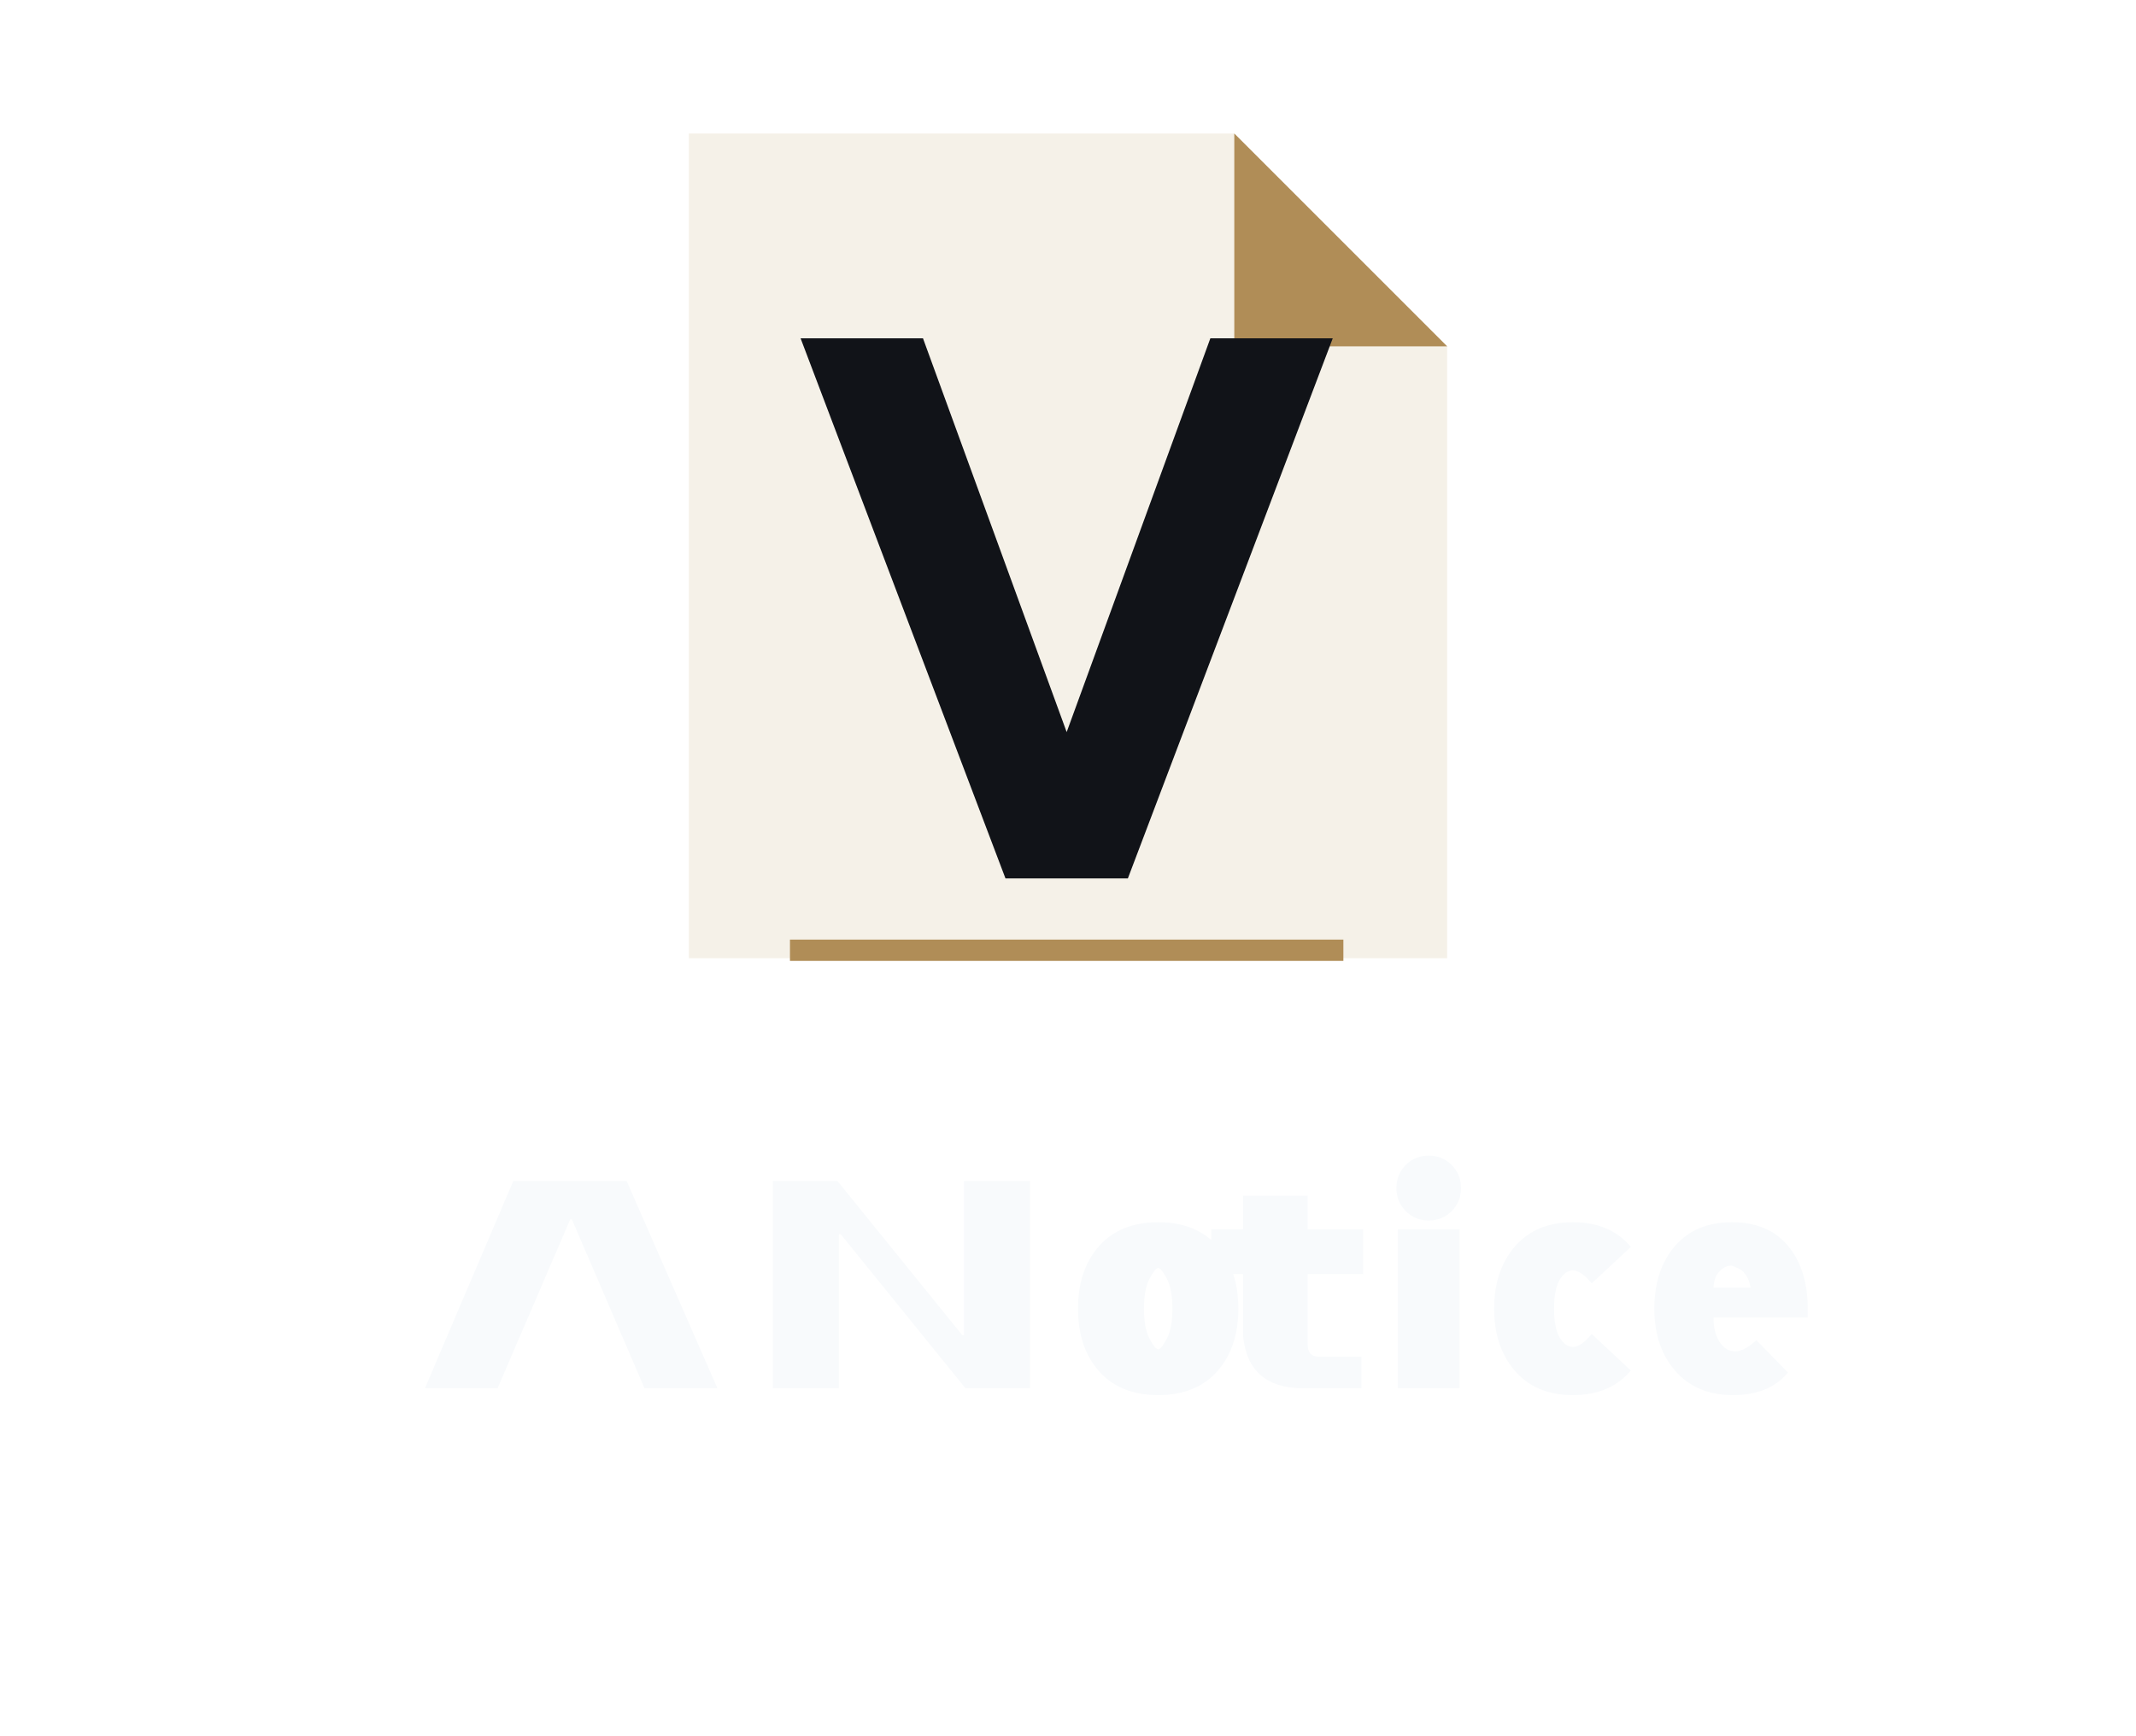
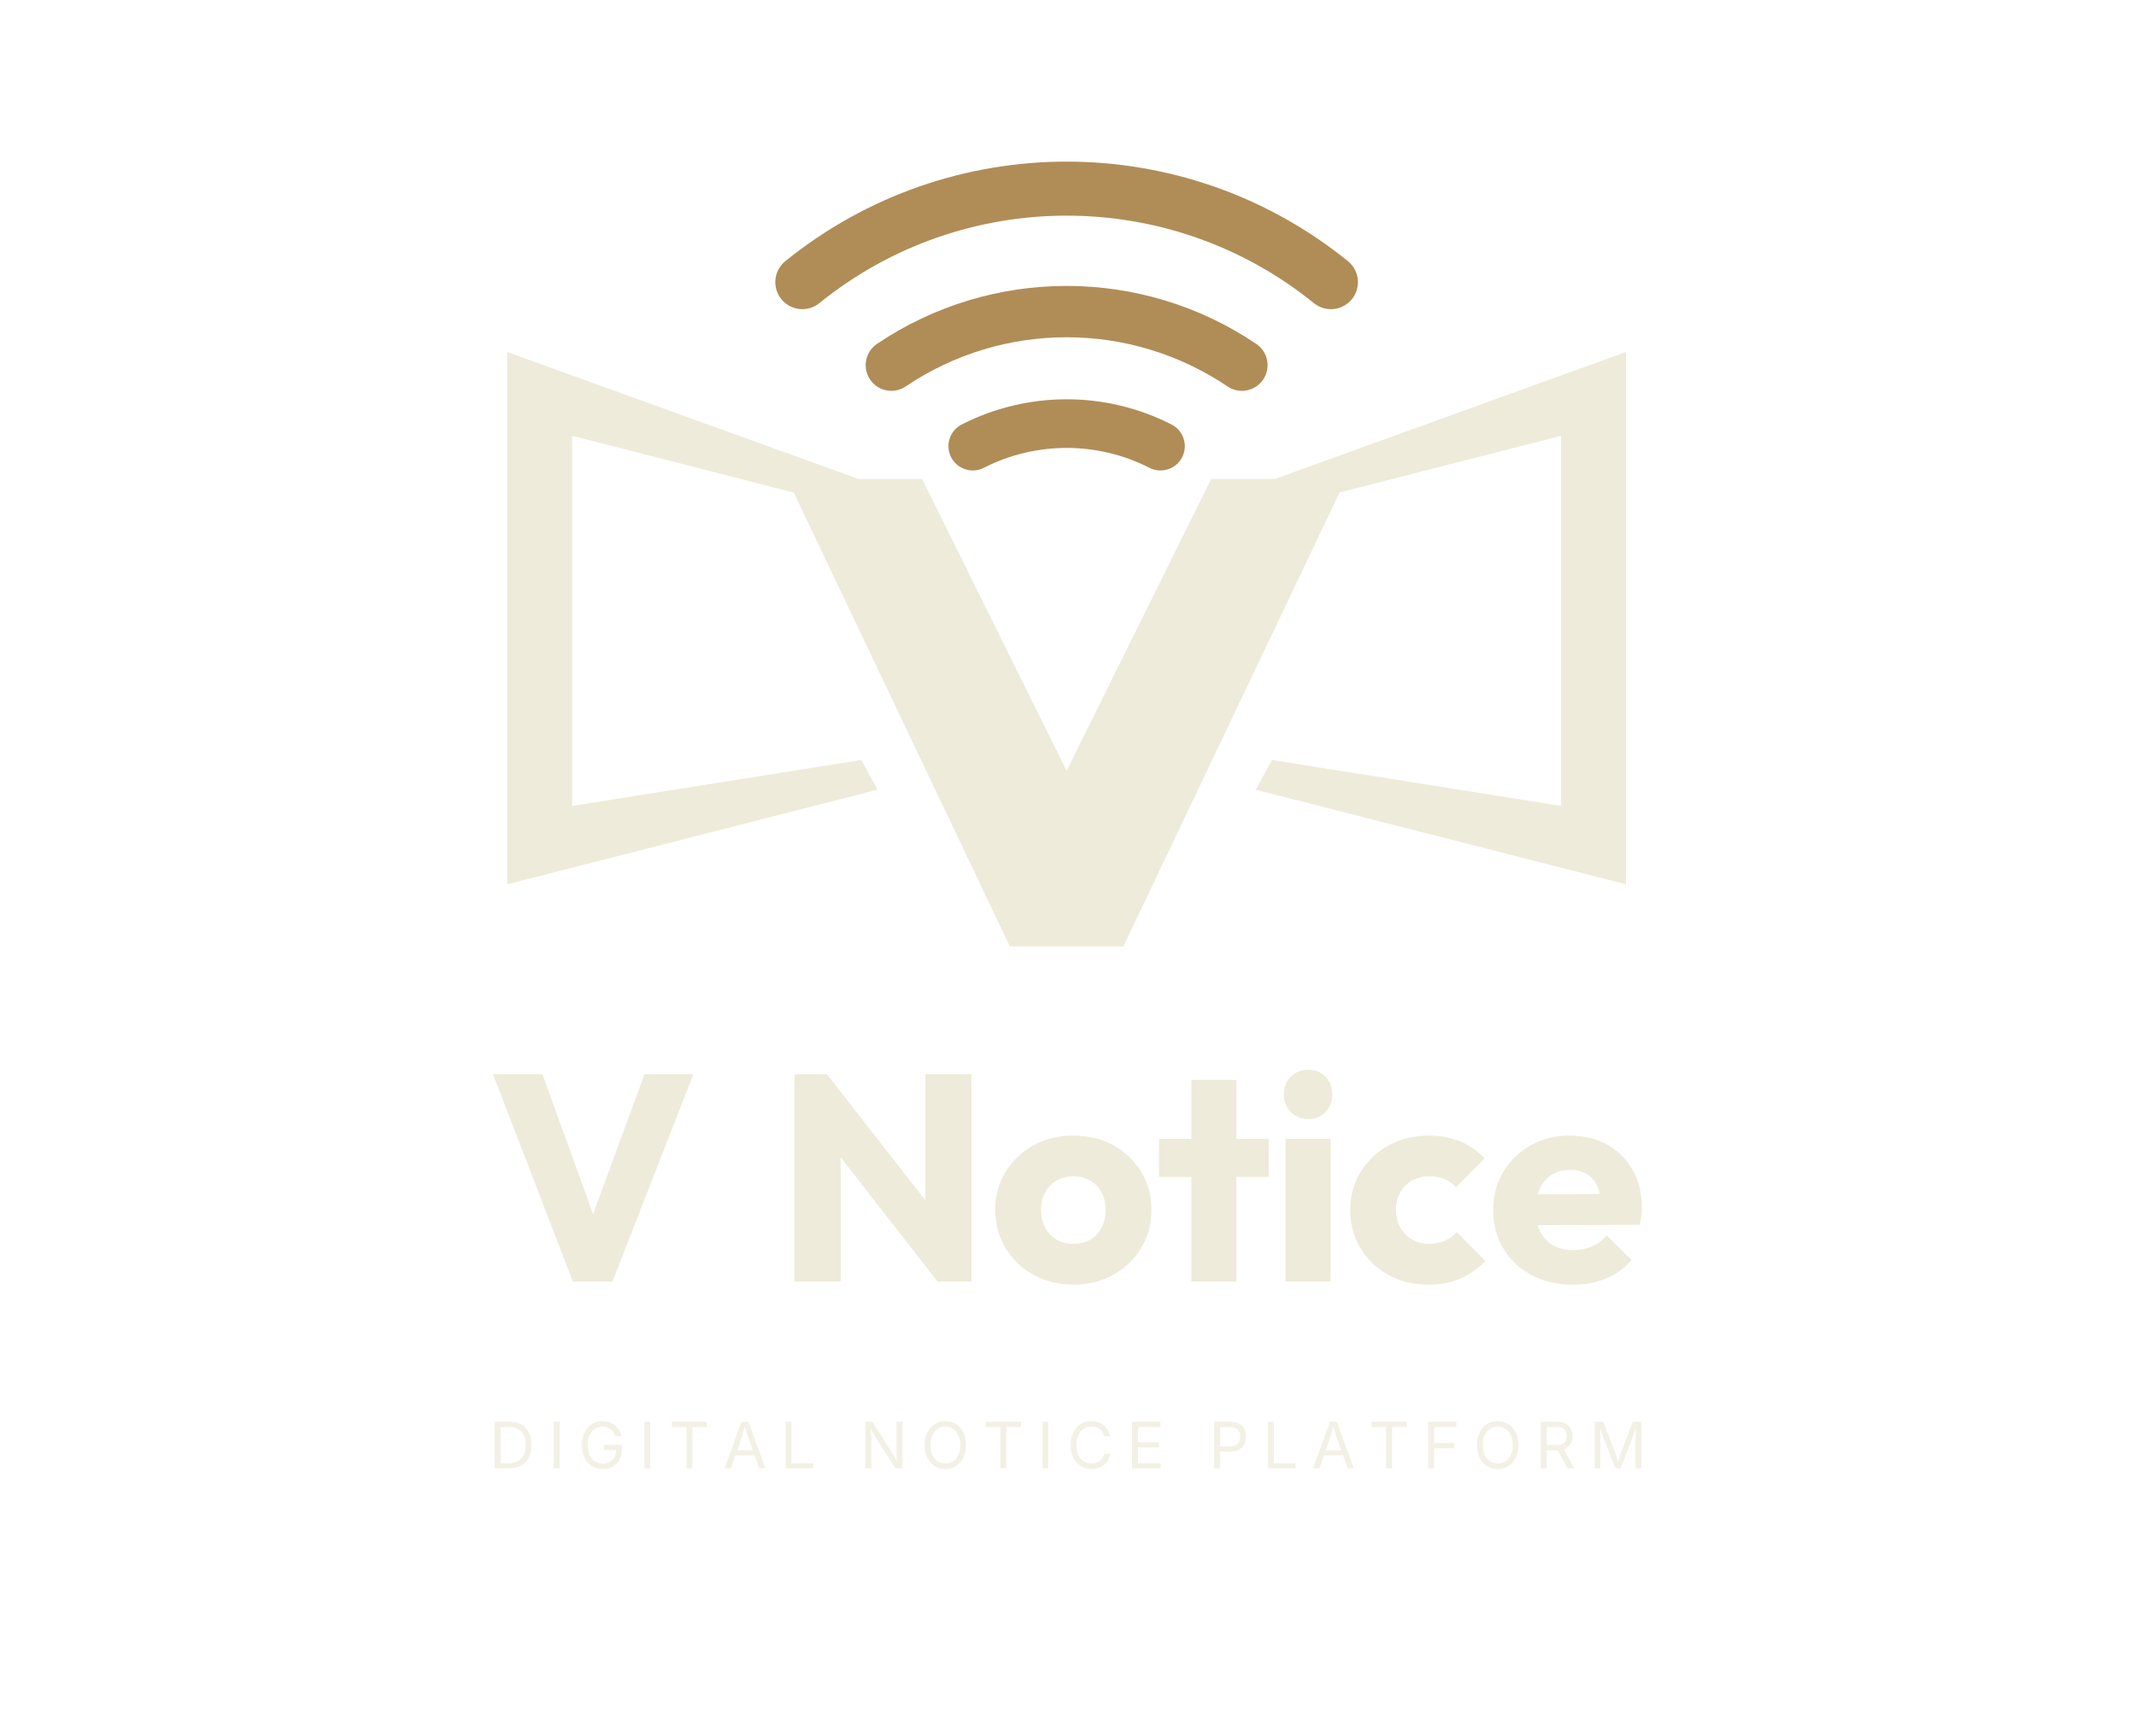
<svg xmlns="http://www.w3.org/2000/svg" viewBox="0 0 160 130" width="160" height="130">
-   <g transform="translate(51.6, 10) scale(0.1993) translate(-40, -35)">
-     <path d="M40 35 H245 L325 115 V345 H40 Z" fill="#F5F1E8" />
-     <path d="M245 35 V115 H325 Z" fill="#B08D57" />
-     <path d="M82 112 H128 L182 260 L236 112 H282 L205 315 H159 Z" fill="#111318" />
-     <path d="M82 342 H282" stroke="#B08D57" stroke-width="8" stroke-linecap="square" />
+   <g transform="translate(38, 12) scale(0.2024)">
+     <path d="M 0 71 L 130 118 L 153.5 118 L 207 226 L 260.5 118 L 284 118 L 414 71 L 414 268 L 277 233 L 283 222 L 390 239 L 390 102 L 308 123 L 228 291 L 186 291 L 106 123 L 24 102 L 24 239 L 131 222 L 137 233 L 0 268 Z" fill="#EEEBDA" />
+     <g fill="none" stroke="#B08D57" stroke-linecap="round">
+       <path d="M 109.19 45.14 A 155.50 155.50 0 0 1 304.81 45.14" stroke-width="20" />
+       <path d="M 142.13 75.87 A 116.00 116.00 0 0 1 271.87 75.87" stroke-width="19" />
+       <path d="M 172.26 105.84 A 76.50 76.50 0 0 1 241.74 105.84" stroke-width="18" />
+     </g>
  </g>
-   <path d="M38.45 88.47 L46.94 88.47 L53.74 104 L48.28 104 L42.84 91.35 L42.71 91.35 L37.27 104 L31.83 104 Z M57.89 88.47 L62.73 88.47 L72.08 100.02 L72.21 100.02 L72.21 88.47 L77.16 88.47 L77.16 104 L72.32 104 L62.97 92.45 L62.84 92.45 L62.84 104 L57.89 104 Z M80.75 98.04 Q80.75 95.13 82.33 93.34 Q83.92 91.56 86.76 91.56 Q89.59 91.56 91.18 93.34 Q92.76 95.13 92.76 98.04 Q92.76 100.94 91.18 102.73 Q89.59 104.51 86.76 104.51 Q83.92 104.51 82.33 102.73 Q80.75 100.94 80.75 98.04 Z M85.69 98.04 Q85.69 99.49 86.11 100.29 Q86.53 101.08 86.76 101.08 Q86.98 101.08 87.4 100.29 Q87.82 99.49 87.82 98.04 Q87.82 96.58 87.4 95.78 Q86.98 94.99 86.76 94.99 Q86.53 94.99 86.11 95.78 Q85.69 96.58 85.69 98.04 Z M97.95 89.57 L97.95 92.09 L102.11 92.09 L102.11 95.44 L97.95 95.44 L97.95 100.7 Q97.95 101.63 98.77 101.63 L101.98 101.63 L101.98 104 L97.64 104 Q93.46 104 93.11 100.02 L93.11 95.44 L90.73 95.44 L90.73 92.09 L93.11 92.09 L93.11 89.57 Z M104.6 89.01 Q104.6 87.98 105.3 87.27 Q106.01 86.57 107.02 86.57 Q108.03 86.57 108.74 87.27 Q109.44 87.98 109.44 89.01 Q109.44 90.02 108.74 90.73 Q108.03 91.43 107.02 91.43 Q106.01 91.43 105.3 90.73 Q104.6 90.02 104.6 89.01 Z M104.71 92.09 L109.33 92.09 L109.33 104 L104.71 104 Z M111.92 98.04 Q111.92 95.18 113.48 93.37 Q115.05 91.56 117.82 91.56 Q120.62 91.56 122.16 93.41 L119.23 96.14 Q118.44 95.17 117.82 95.17 Q117.25 95.17 116.83 95.87 Q116.41 96.58 116.41 98.04 Q116.41 99.5 116.83 100.2 Q117.25 100.9 117.82 100.9 Q118.44 100.9 119.23 99.93 L122.16 102.67 Q120.62 104.51 117.82 104.51 Q115.05 104.51 113.48 102.7 Q111.92 100.89 111.92 98.04 Z M123.92 98.04 Q123.92 95.15 125.46 93.35 Q127 91.56 129.73 91.56 Q132.46 91.56 133.93 93.33 Q135.41 95.09 135.41 98.04 L135.41 98.7 L128.35 98.7 Q128.35 99.82 128.81 100.53 Q129.27 101.23 129.97 101.23 Q130.68 101.23 131.56 100.39 L133.93 102.82 Q132.53 104.51 129.82 104.51 Q127.09 104.51 125.51 102.72 Q123.92 100.92 123.92 98.04 Z M131.01 95.97 Q130.72 95.25 130.24 95.03 Q129.75 94.81 129.69 94.81 Q129.22 94.81 128.81 95.23 Q128.39 95.65 128.35 96.46 L131.14 96.46 Z" fill="#F8FAFC" />
+   <path d="M42.91 96.00 L36.93 80.47 L40.63 80.47 L45.18 93.03 L43.66 93.03 L48.28 80.47 L51.94 80.47 L45.88 96.00 Z M59.52 96.00 L59.52 80.47 L61.94 80.47 L62.97 83.57 L62.97 96.00 Z M70.23 96.00 L61.08 84.27 L61.94 80.47 L71.09 92.19 Z M70.23 96.00 L69.31 92.90 L69.31 80.47 L72.77 80.47 L72.77 96.00 Z M80.40 96.24 Q78.75 96.24 77.42 95.50 Q76.09 94.77 75.32 93.49 Q74.55 92.22 74.55 90.63 Q74.55 89.05 75.32 87.79 Q76.09 86.54 77.41 85.80 Q78.73 85.07 80.40 85.07 Q82.07 85.07 83.39 85.79 Q84.71 86.52 85.48 87.78 Q86.25 89.05 86.25 90.63 Q86.25 92.22 85.48 93.49 Q84.71 94.77 83.39 95.50 Q82.07 96.24 80.40 96.24 Z M80.40 93.18 Q81.12 93.18 81.67 92.86 Q82.22 92.55 82.52 91.96 Q82.82 91.38 82.82 90.63 Q82.82 89.88 82.51 89.32 Q82.20 88.76 81.66 88.44 Q81.12 88.12 80.40 88.12 Q79.69 88.12 79.14 88.44 Q78.59 88.76 78.29 89.33 Q77.98 89.91 77.98 90.65 Q77.98 91.38 78.29 91.96 Q78.59 92.55 79.14 92.86 Q79.69 93.18 80.40 93.18 Z M89.24 96.00 L89.24 80.89 L92.61 80.89 L92.61 96.00 Z M86.82 88.17 L86.82 85.31 L95.03 85.31 L95.03 88.17 Z M96.30 96.00 L96.30 85.31 L99.67 85.31 L99.67 96.00 Z M97.99 83.83 Q97.20 83.83 96.68 83.30 Q96.17 82.76 96.17 81.99 Q96.17 81.19 96.68 80.67 Q97.20 80.14 97.99 80.14 Q98.79 80.14 99.29 80.67 Q99.80 81.19 99.80 81.99 Q99.80 82.76 99.29 83.30 Q98.79 83.83 97.99 83.83 Z M107.01 96.24 Q105.36 96.24 104.02 95.52 Q102.68 94.79 101.91 93.51 Q101.14 92.24 101.14 90.65 Q101.14 89.05 101.92 87.78 Q102.70 86.52 104.04 85.79 Q105.38 85.07 107.06 85.07 Q108.31 85.07 109.35 85.50 Q110.40 85.92 111.21 86.78 L109.06 88.94 Q108.68 88.52 108.19 88.32 Q107.69 88.12 107.06 88.12 Q106.33 88.12 105.77 88.44 Q105.21 88.76 104.89 89.32 Q104.57 89.88 104.57 90.63 Q104.57 91.38 104.89 91.95 Q105.21 92.52 105.78 92.85 Q106.35 93.18 107.06 93.18 Q107.72 93.18 108.23 92.95 Q108.75 92.72 109.12 92.30 L111.26 94.46 Q110.42 95.34 109.37 95.79 Q108.31 96.24 107.01 96.24 Z M117.83 96.24 Q116.10 96.24 114.74 95.53 Q113.39 94.81 112.62 93.54 Q111.85 92.26 111.85 90.65 Q111.85 89.05 112.61 87.78 Q113.37 86.52 114.67 85.79 Q115.96 85.07 117.59 85.07 Q119.18 85.07 120.39 85.75 Q121.60 86.43 122.29 87.64 Q122.98 88.85 122.98 90.41 Q122.98 90.70 122.95 91.02 Q122.92 91.34 122.83 91.75 L113.61 91.78 L113.61 89.47 L121.40 89.44 L119.95 90.41 Q119.92 89.49 119.66 88.88 Q119.40 88.28 118.88 87.96 Q118.36 87.64 117.61 87.64 Q116.82 87.64 116.24 88.00 Q115.66 88.37 115.34 89.03 Q115.02 89.69 115.02 90.63 Q115.02 91.58 115.36 92.25 Q115.70 92.92 116.33 93.28 Q116.95 93.65 117.81 93.65 Q118.60 93.65 119.24 93.37 Q119.88 93.10 120.36 92.55 L122.21 94.39 Q121.42 95.32 120.30 95.78 Q119.18 96.24 117.83 96.24 Z" fill="#EEEBDA" />
+   <path d="M38.14 110.00 L37.30 110.00 L37.30 109.61 L38.11 109.61 Q38.54 109.61 38.82 109.44 Q39.10 109.28 39.24 108.98 Q39.38 108.67 39.38 108.25 Q39.38 107.83 39.24 107.53 Q39.10 107.22 38.83 107.06 Q38.56 106.90 38.16 106.90 L37.28 106.90 L37.28 106.51 L38.19 106.51 Q38.70 106.51 39.06 106.72 Q39.42 106.92 39.61 107.32 Q39.81 107.71 39.81 108.25 Q39.81 108.79 39.61 109.19 Q39.42 109.58 39.05 109.79 Q38.67 110.00 38.14 110.00 Z M37.50 106.51 L37.50 110.00 L37.05 110.00 L37.05 106.51 Z M41.92 106.51 L41.92 110.00 L41.48 110.00 L41.48 106.51 Z M45.15 110.05 Q44.69 110.05 44.33 109.83 Q43.98 109.61 43.79 109.21 Q43.59 108.81 43.59 108.26 Q43.59 107.70 43.79 107.30 Q43.98 106.90 44.33 106.68 Q44.68 106.46 45.12 106.46 Q45.40 106.46 45.64 106.54 Q45.88 106.63 46.07 106.78 Q46.26 106.93 46.39 107.14 Q46.51 107.35 46.56 107.60 L46.10 107.60 Q46.05 107.43 45.96 107.30 Q45.87 107.17 45.74 107.07 Q45.62 106.97 45.47 106.92 Q45.31 106.87 45.13 106.87 Q44.82 106.87 44.57 107.03 Q44.32 107.19 44.17 107.50 Q44.02 107.81 44.02 108.26 Q44.02 108.70 44.17 109.01 Q44.32 109.32 44.58 109.47 Q44.83 109.63 45.15 109.63 Q45.45 109.63 45.67 109.51 Q45.90 109.38 46.02 109.15 Q46.15 108.92 46.15 108.61 L46.28 108.63 L45.24 108.63 L45.24 108.24 L46.58 108.24 L46.58 108.63 Q46.58 109.06 46.40 109.38 Q46.21 109.70 45.89 109.87 Q45.57 110.05 45.15 110.05 Z M48.71 106.51 L48.71 110.00 L48.27 110.00 L48.27 106.51 Z M50.32 106.90 L50.32 106.51 L52.96 106.51 L52.96 106.90 L51.87 106.90 L51.87 110.00 L51.42 110.00 L51.42 106.90 Z M54.27 110.00 L55.54 106.51 L56.06 106.51 L57.34 110.00 L56.87 110.00 L56.13 107.93 Q56.06 107.74 55.97 107.45 Q55.88 107.16 55.75 106.72 L55.84 106.72 Q55.71 107.17 55.62 107.46 Q55.53 107.75 55.47 107.93 L54.75 110.00 Z M54.91 109.03 L54.91 108.64 L56.70 108.64 L56.70 109.03 Z M58.85 110.00 L58.85 106.51 L59.29 106.51 L59.29 109.61 L60.91 109.61 L60.91 110.00 Z M64.82 110.00 L64.82 106.51 L65.35 106.51 L66.77 108.74 Q66.83 108.83 66.90 108.96 Q66.98 109.10 67.08 109.27 Q67.17 109.44 67.26 109.64 L67.20 109.64 Q67.17 109.44 67.16 109.25 Q67.16 109.07 67.15 108.91 Q67.15 108.76 67.15 108.65 L67.15 106.51 L67.60 106.51 L67.60 110.00 L67.07 110.00 L65.80 108.01 Q65.71 107.87 65.63 107.73 Q65.54 107.58 65.43 107.38 Q65.31 107.18 65.15 106.89 L65.23 106.89 Q65.24 107.15 65.25 107.37 Q65.26 107.59 65.27 107.75 Q65.27 107.91 65.27 108.01 L65.27 110.00 Z M70.82 110.05 Q70.37 110.05 70.02 109.83 Q69.67 109.61 69.47 109.21 Q69.26 108.81 69.26 108.26 Q69.26 107.70 69.47 107.30 Q69.67 106.90 70.02 106.68 Q70.37 106.46 70.82 106.46 Q71.26 106.46 71.61 106.68 Q71.96 106.90 72.16 107.30 Q72.36 107.70 72.36 108.26 Q72.36 108.81 72.16 109.21 Q71.96 109.61 71.61 109.83 Q71.26 110.05 70.82 110.05 Z M70.82 109.63 Q71.13 109.63 71.38 109.48 Q71.63 109.32 71.78 109.01 Q71.93 108.70 71.93 108.26 Q71.93 107.81 71.78 107.50 Q71.63 107.19 71.38 107.03 Q71.13 106.87 70.82 106.87 Q70.50 106.87 70.25 107.03 Q70.00 107.19 69.85 107.50 Q69.70 107.81 69.70 108.26 Q69.70 108.70 69.85 109.01 Q70.00 109.32 70.25 109.47 Q70.50 109.63 70.82 109.63 Z M73.84 106.90 L73.84 106.51 L76.48 106.51 L76.48 106.90 L75.38 106.90 L75.38 110.00 L74.94 110.00 L74.94 106.90 Z M78.53 106.51 L78.53 110.00 L78.09 110.00 L78.09 106.51 Z M81.75 110.05 Q81.30 110.05 80.95 109.83 Q80.60 109.61 80.40 109.21 Q80.20 108.81 80.20 108.26 Q80.20 107.70 80.40 107.30 Q80.60 106.90 80.95 106.68 Q81.30 106.46 81.75 106.46 Q82.02 106.46 82.25 106.54 Q82.49 106.62 82.67 106.76 Q82.86 106.91 82.99 107.13 Q83.11 107.34 83.16 107.61 L82.71 107.61 Q82.68 107.43 82.59 107.29 Q82.50 107.15 82.37 107.06 Q82.24 106.97 82.08 106.92 Q81.92 106.87 81.75 106.87 Q81.44 106.87 81.18 107.03 Q80.93 107.19 80.78 107.50 Q80.64 107.81 80.64 108.26 Q80.64 108.70 80.78 109.01 Q80.93 109.32 81.19 109.48 Q81.44 109.63 81.75 109.63 Q81.92 109.63 82.08 109.59 Q82.24 109.54 82.37 109.45 Q82.50 109.35 82.59 109.22 Q82.68 109.08 82.71 108.90 L83.16 108.90 Q83.12 109.17 82.99 109.38 Q82.86 109.59 82.68 109.74 Q82.49 109.89 82.25 109.97 Q82.02 110.05 81.75 110.05 Z M84.80 110.00 L84.80 106.51 L86.93 106.51 L86.93 106.90 L85.25 106.90 L85.25 108.04 L86.82 108.04 L86.82 108.43 L85.25 108.43 L85.25 109.61 L86.95 109.61 L86.95 110.00 Z M90.95 110.00 L90.95 106.51 L92.15 106.51 Q92.56 106.51 92.82 106.66 Q93.08 106.81 93.21 107.06 Q93.34 107.31 93.34 107.62 Q93.34 107.93 93.21 108.18 Q93.08 108.44 92.82 108.59 Q92.56 108.74 92.15 108.74 L91.30 108.74 L91.30 108.35 L92.13 108.35 Q92.41 108.35 92.58 108.25 Q92.74 108.16 92.82 107.99 Q92.90 107.83 92.90 107.62 Q92.90 107.41 92.82 107.25 Q92.74 107.09 92.57 106.99 Q92.40 106.90 92.13 106.90 L91.40 106.90 L91.40 110.00 Z M94.98 110.00 L94.98 106.51 L95.42 106.51 L95.42 109.61 L97.04 109.61 L97.04 110.00 Z M98.35 110.00 L99.62 106.51 L100.14 106.51 L101.42 110.00 L100.95 110.00 L100.21 107.93 Q100.14 107.74 100.05 107.45 Q99.96 107.16 99.83 106.72 L99.92 106.72 Q99.79 107.17 99.70 107.46 Q99.61 107.75 99.55 107.93 L98.83 110.00 Z M98.99 109.03 L98.99 108.64 L100.78 108.64 L100.78 109.03 Z M102.73 106.90 L102.73 106.51 L105.37 106.51 L105.37 106.90 L104.28 106.90 L104.28 110.00 L103.83 110.00 L103.83 106.90 Z M106.98 110.00 L106.98 106.51 L109.09 106.51 L109.09 106.90 L107.43 106.90 L107.43 108.10 L108.94 108.10 L108.94 108.49 L107.43 108.49 L107.43 110.00 Z M112.19 110.05 Q111.74 110.05 111.39 109.83 Q111.04 109.61 110.84 109.21 Q110.64 108.81 110.64 108.26 Q110.64 107.70 110.84 107.30 Q111.04 106.90 111.39 106.68 Q111.74 106.46 112.19 106.46 Q112.64 106.46 112.99 106.68 Q113.34 106.90 113.54 107.30 Q113.74 107.70 113.74 108.26 Q113.74 108.81 113.54 109.21 Q113.34 109.61 112.99 109.83 Q112.64 110.05 112.19 110.05 Z M112.19 109.63 Q112.50 109.63 112.76 109.48 Q113.01 109.32 113.16 109.01 Q113.31 108.70 113.31 108.26 Q113.31 107.81 113.16 107.50 Q113.01 107.19 112.76 107.03 Q112.50 106.87 112.19 106.87 Q111.88 106.87 111.63 107.03 Q111.37 107.19 111.22 107.50 Q111.07 107.81 111.07 108.26 Q111.07 108.70 111.22 109.01 Q111.37 109.32 111.63 109.47 Q111.88 109.63 112.19 109.63 Z M115.41 110.00 L115.41 106.51 L116.60 106.51 Q117.01 106.51 117.27 106.65 Q117.54 106.79 117.67 107.03 Q117.79 107.27 117.79 107.59 Q117.79 107.90 117.67 108.14 Q117.54 108.38 117.27 108.51 Q117.01 108.65 116.60 108.65 L115.66 108.65 L115.66 108.25 L116.58 108.25 Q116.86 108.25 117.03 108.17 Q117.20 108.09 117.27 107.94 Q117.35 107.79 117.35 107.59 Q117.35 107.38 117.27 107.22 Q117.20 107.07 117.03 106.98 Q116.86 106.90 116.58 106.90 L115.85 106.90 L115.85 110.00 Z M117.41 110.00 L116.57 108.43 L117.07 108.43 L117.93 110.00 Z M119.46 110.00 L119.46 106.51 L120.09 106.51 L120.95 108.71 Q120.98 108.79 121.02 108.90 Q121.06 109.02 121.10 109.16 Q121.14 109.29 121.18 109.43 Q121.22 109.56 121.25 109.68 L121.16 109.68 Q121.19 109.57 121.23 109.44 Q121.27 109.30 121.31 109.17 Q121.35 109.03 121.39 108.91 Q121.43 108.79 121.46 108.71 L122.31 106.51 L122.95 106.51 L122.95 110.00 L122.51 110.00 L122.51 108.01 Q122.51 107.90 122.51 107.76 Q122.51 107.62 122.52 107.47 Q122.52 107.32 122.52 107.16 Q122.53 107.00 122.53 106.85 L122.57 106.85 Q122.52 107.02 122.46 107.18 Q122.41 107.35 122.35 107.51 Q122.30 107.66 122.25 107.79 Q122.21 107.92 122.17 108.01 L121.39 110.00 L121.01 110.00 L120.22 108.01 Q120.18 107.92 120.14 107.80 Q120.09 107.67 120.04 107.52 Q119.99 107.37 119.93 107.20 Q119.88 107.03 119.82 106.85 L119.86 106.85 Q119.86 106.99 119.87 107.14 Q119.87 107.29 119.87 107.45 Q119.88 107.60 119.88 107.75 Q119.88 107.89 119.88 108.01 L119.88 110.00 Z" fill="rgba(238, 235, 218, 0.70)" />
</svg>
